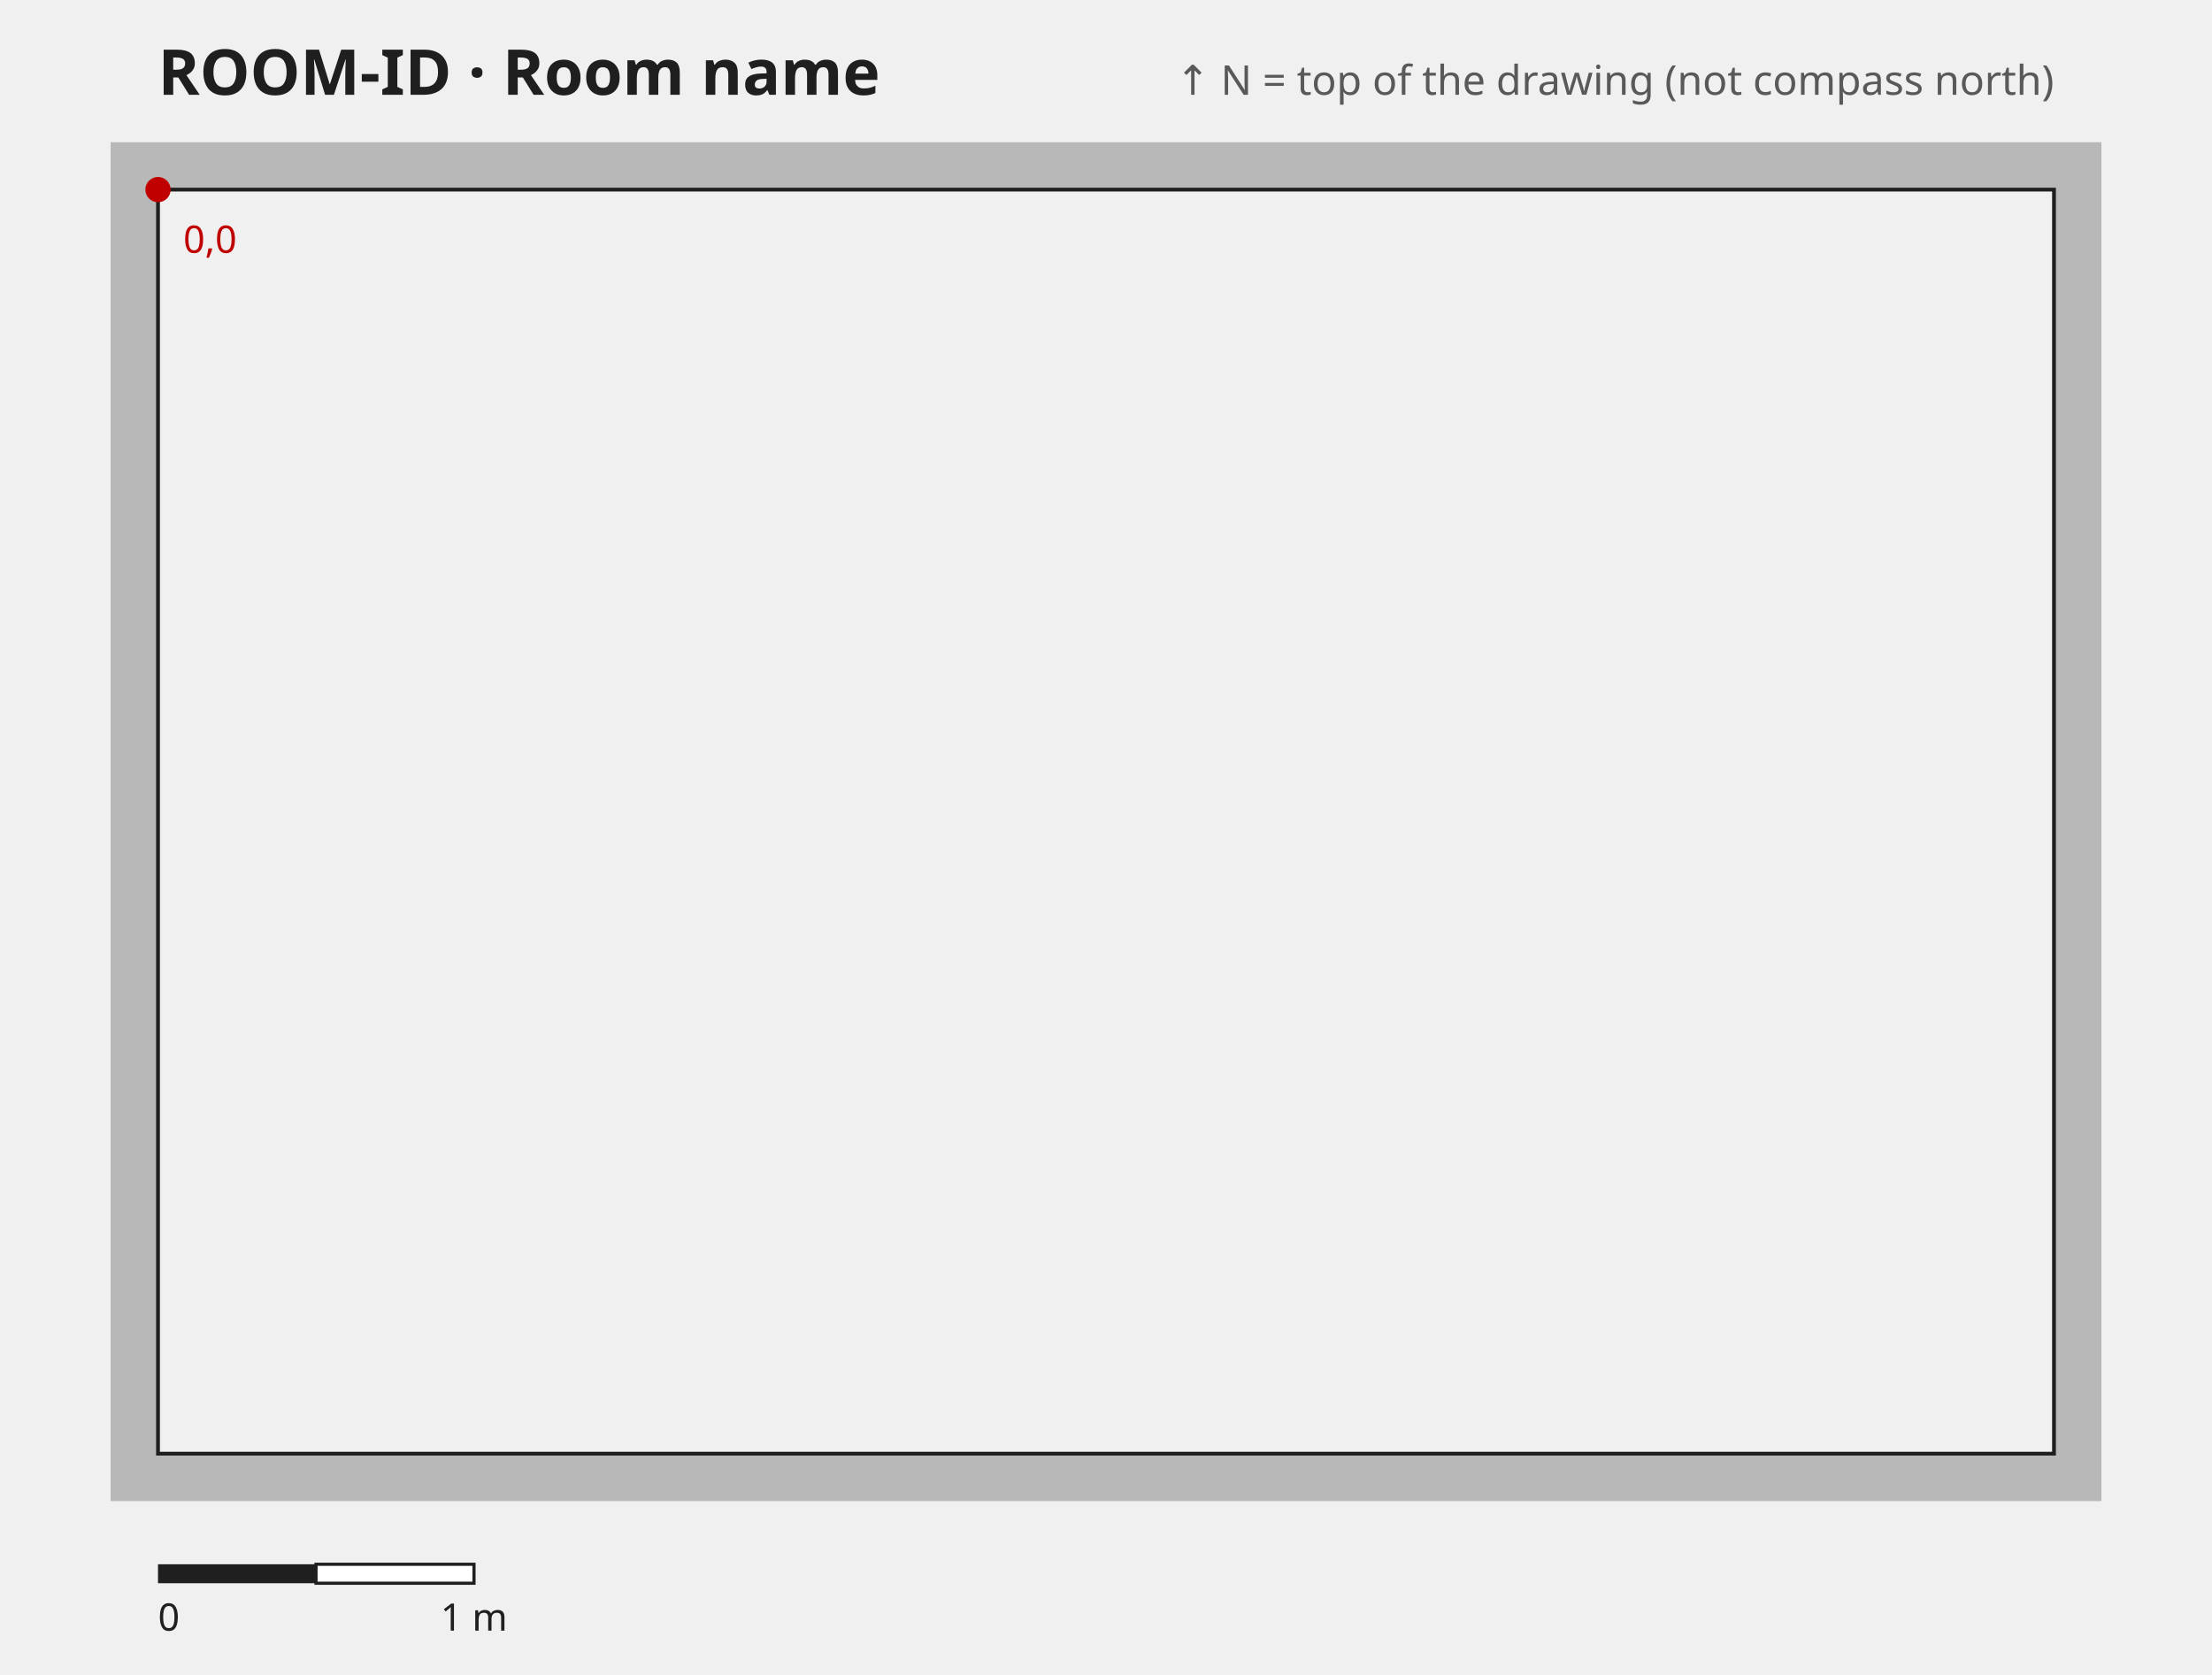
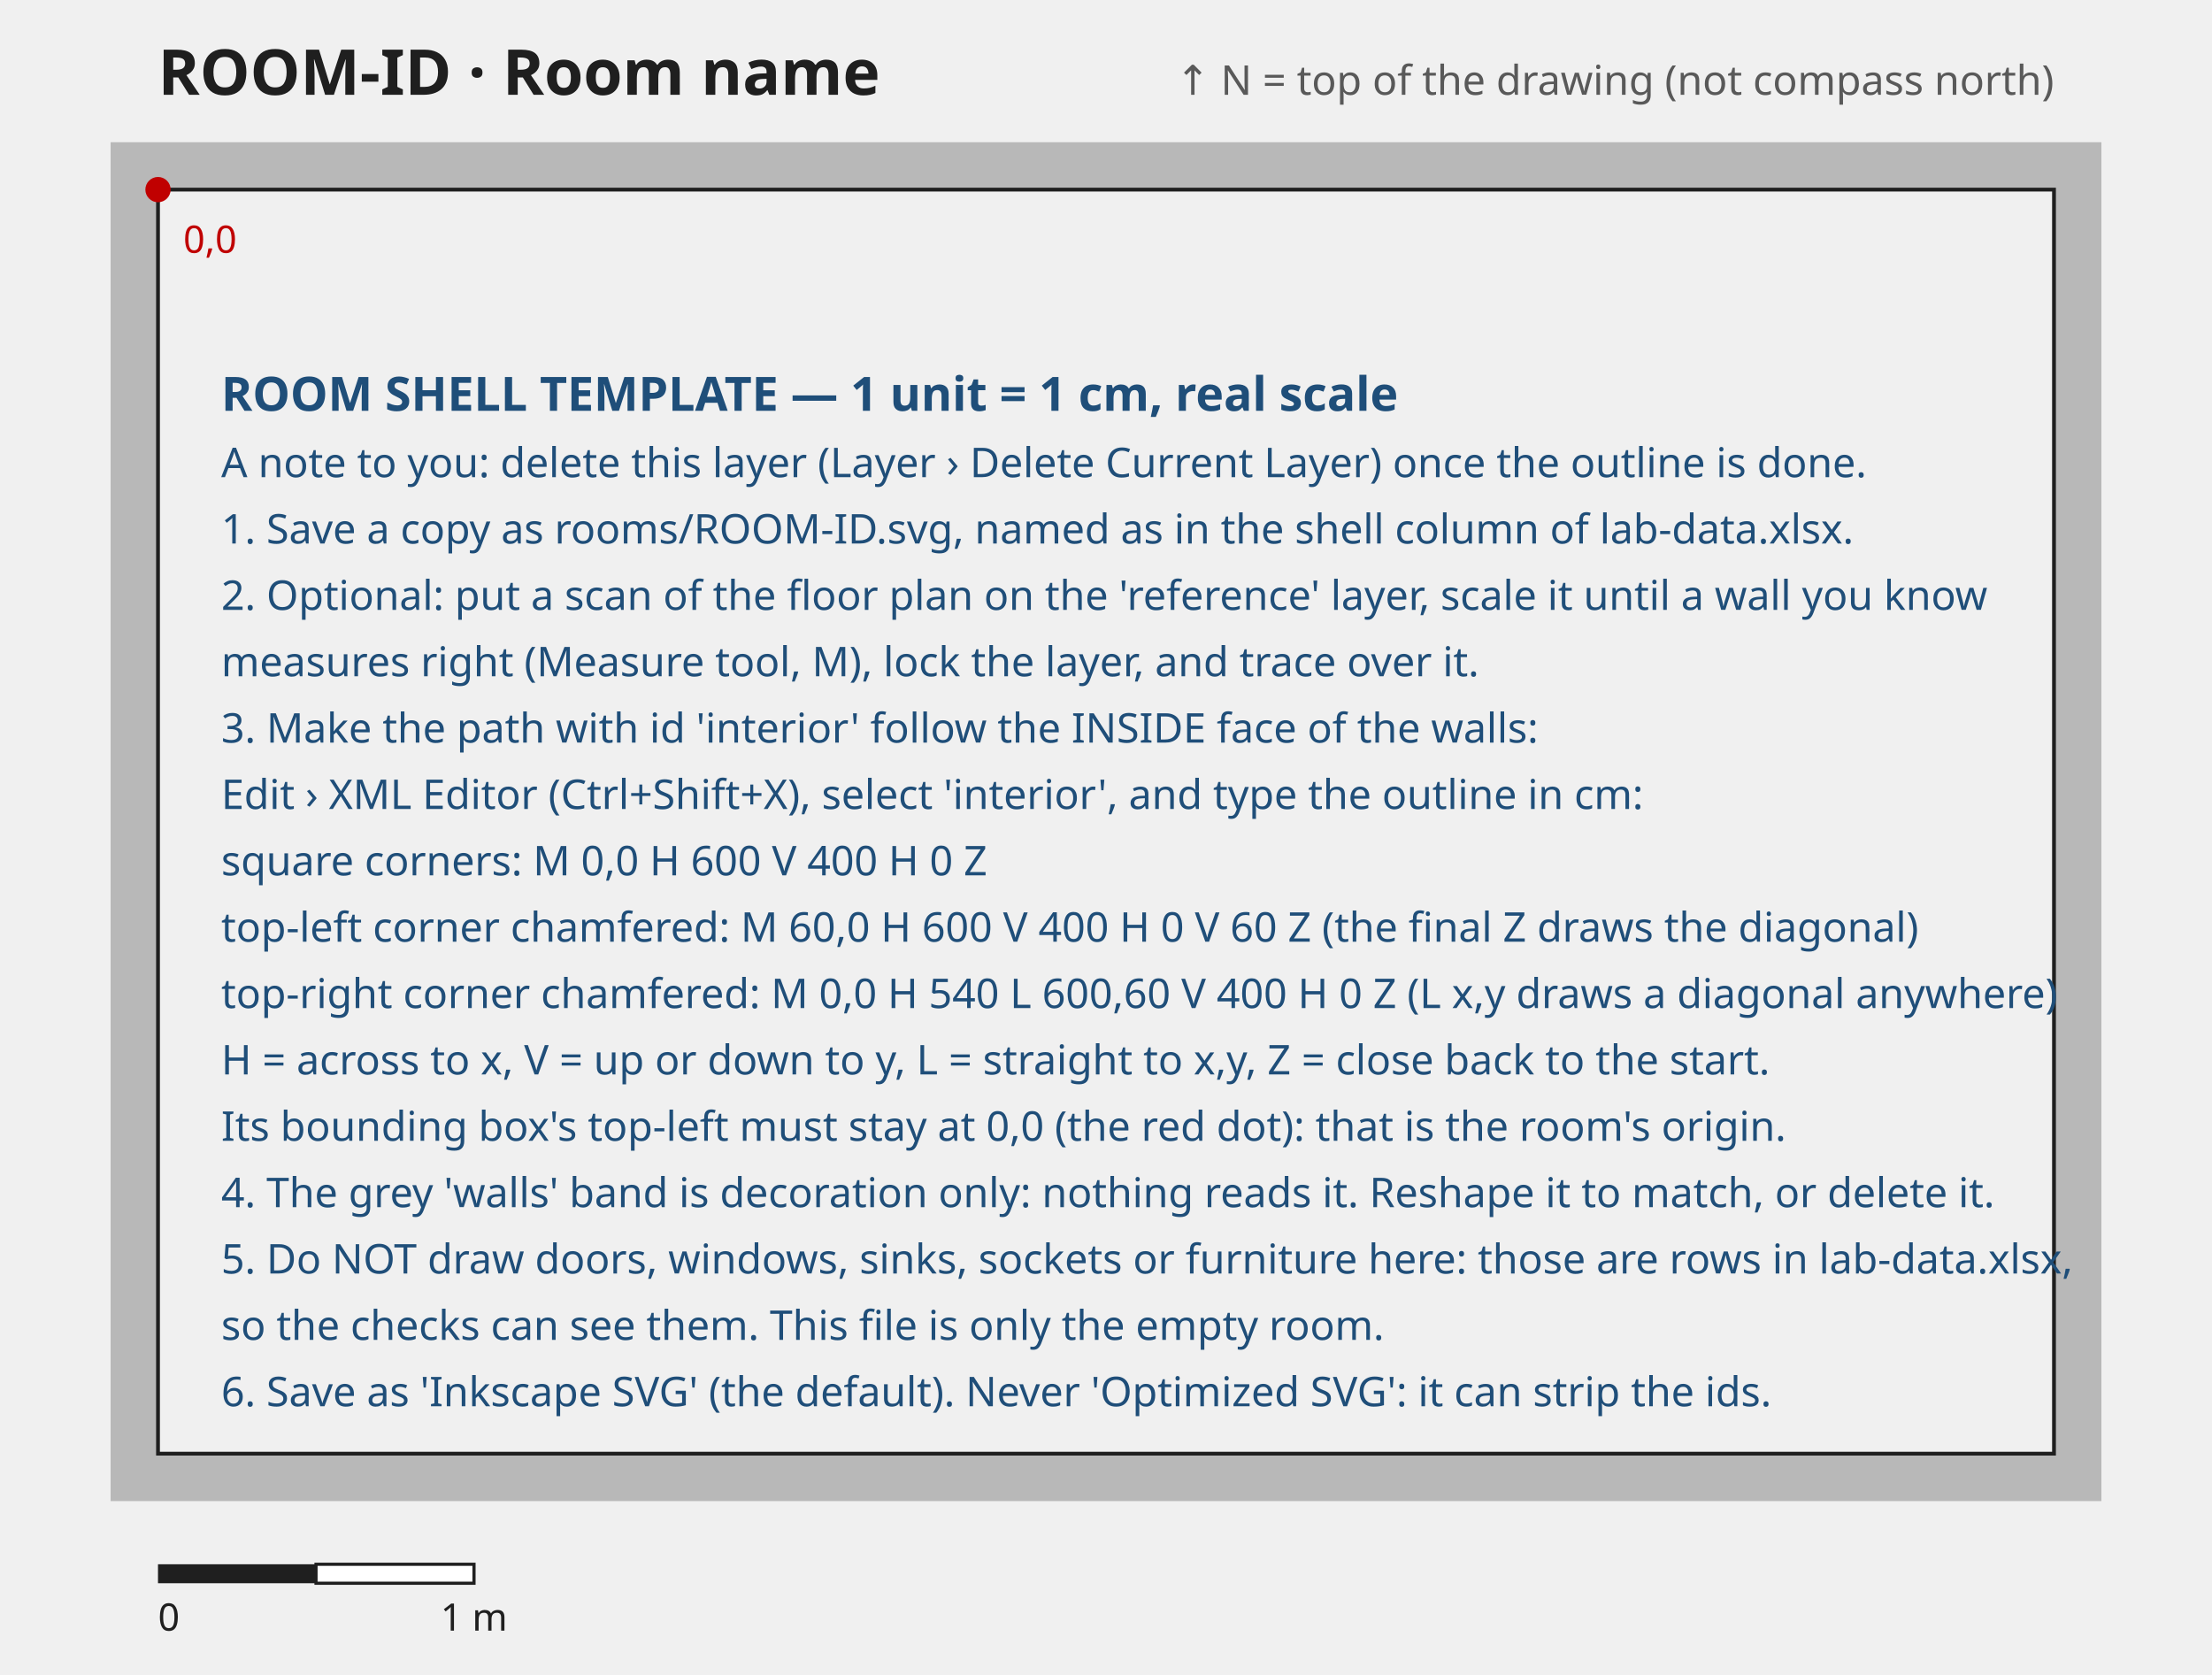
<svg xmlns="http://www.w3.org/2000/svg" width="700cm" height="530cm" viewBox="-50 -60 700 530">
  <g id="layer-reference" />
  <g id="layer-walls">
    <path id="walls" d="M -15,-15 H 615 V 415 H -15 Z M 0,0 H 600 V 400 H 0 Z" fill="#b8b8b8" fill-rule="evenodd" stroke="none" />
    <path id="interior" d="M 0,0 H 600 V 400 H 0 Z" fill="none" stroke="#1f1f1f" stroke-width="1.2" />
+   </g>
+   <g id="layer-instructions" font-family="sans-serif">
+     <text x="20" y="70" font-size="15" font-weight="bold" fill="#1f4e79">ROOM SHELL TEMPLATE — 1 unit = 1 cm, real scale</text>
+     <text x="20" y="91" font-size="13" fill="#1f4e79">A note to you: delete this layer (Layer › Delete Current Layer) once the outline is done.</text>
+     <text x="20" y="112" font-size="13" fill="#1f4e79">1. Save a copy as rooms/ROOM-ID.svg, named as in the shell column of lab-data.xlsx.</text>
+     <text x="20" y="133" font-size="13" fill="#1f4e79">2. Optional: put a scan of the floor plan on the 'reference' layer, scale it until a wall you know</text>
+     <text x="20" y="154" font-size="13" fill="#1f4e79">      measures right (Measure tool, M), lock the layer, and trace over it.</text>
+     <text x="20" y="175" font-size="13" fill="#1f4e79">3. Make the path with id 'interior' follow the INSIDE face of the walls:</text>
+     <text x="20" y="196" font-size="13" fill="#1f4e79">      Edit › XML Editor (Ctrl+Shift+X), select 'interior', and type the outline in cm:</text>
+     <text x="20" y="217" font-size="13" fill="#1f4e79">        square corners:                    M 0,0 H 600 V 400 H 0 Z</text>
+     <text x="20" y="238" font-size="13" fill="#1f4e79">        top-left corner chamfered:     M 60,0 H 600 V 400 H 0 V 60 Z      (the final Z draws the diagonal)</text>
+     <text x="20" y="259" font-size="13" fill="#1f4e79">        top-right corner chamfered:  M 0,0 H 540 L 600,60 V 400 H 0 Z   (L x,y draws a diagonal anywhere)</text>
+     <text x="20" y="280" font-size="13" fill="#1f4e79">      H = across to x, V = up or down to y, L = straight to x,y, Z = close back to the start.</text>
+     <text x="20" y="301" font-size="13" fill="#1f4e79">      Its bounding box's top-left must stay at 0,0 (the red dot): that is the room's origin.</text>
+     <text x="20" y="322" font-size="13" fill="#1f4e79">4. The grey 'walls' band is decoration only: nothing reads it. Reshape it to match, or delete it.</text>
+     <text x="20" y="343" font-size="13" fill="#1f4e79">5. Do NOT draw doors, windows, sinks, sockets or furniture here: those are rows in lab-data.xlsx,</text>
+     <text x="20" y="364" font-size="13" fill="#1f4e79">      so the checks can see them. This file is only the empty room.</text>
+     <text x="20" y="385" font-size="13" fill="#1f4e79">6. Save as 'Inkscape SVG' (the default). Never 'Optimized SVG': it can strip the ids.</text>
  </g>
  <g id="layer-notes" font-family="sans-serif">
    <text x="0" y="-30" font-size="20" font-weight="bold" fill="#1f1f1f">ROOM-ID · Room name</text>
    <text x="600" y="-30" font-size="13" fill="#595959" text-anchor="end">↑ N = top of the drawing (not compass north)</text>
    <circle cx="0" cy="0" r="4" fill="#c00000" />
    <text x="8" y="20" font-size="12" fill="#c00000">0,0</text>
    <g id="scale-bar" font-size="12" fill="#1f1f1f">
      <rect x="0" y="435" width="50" height="6" />
      <rect x="50" y="435" width="50" height="6" fill="#ffffff" stroke="#1f1f1f" stroke-width="1" />
      <text x="0" y="456">0</text>
      <text x="100" y="456" text-anchor="middle">1 m</text>
    </g>
  </g>
</svg>
